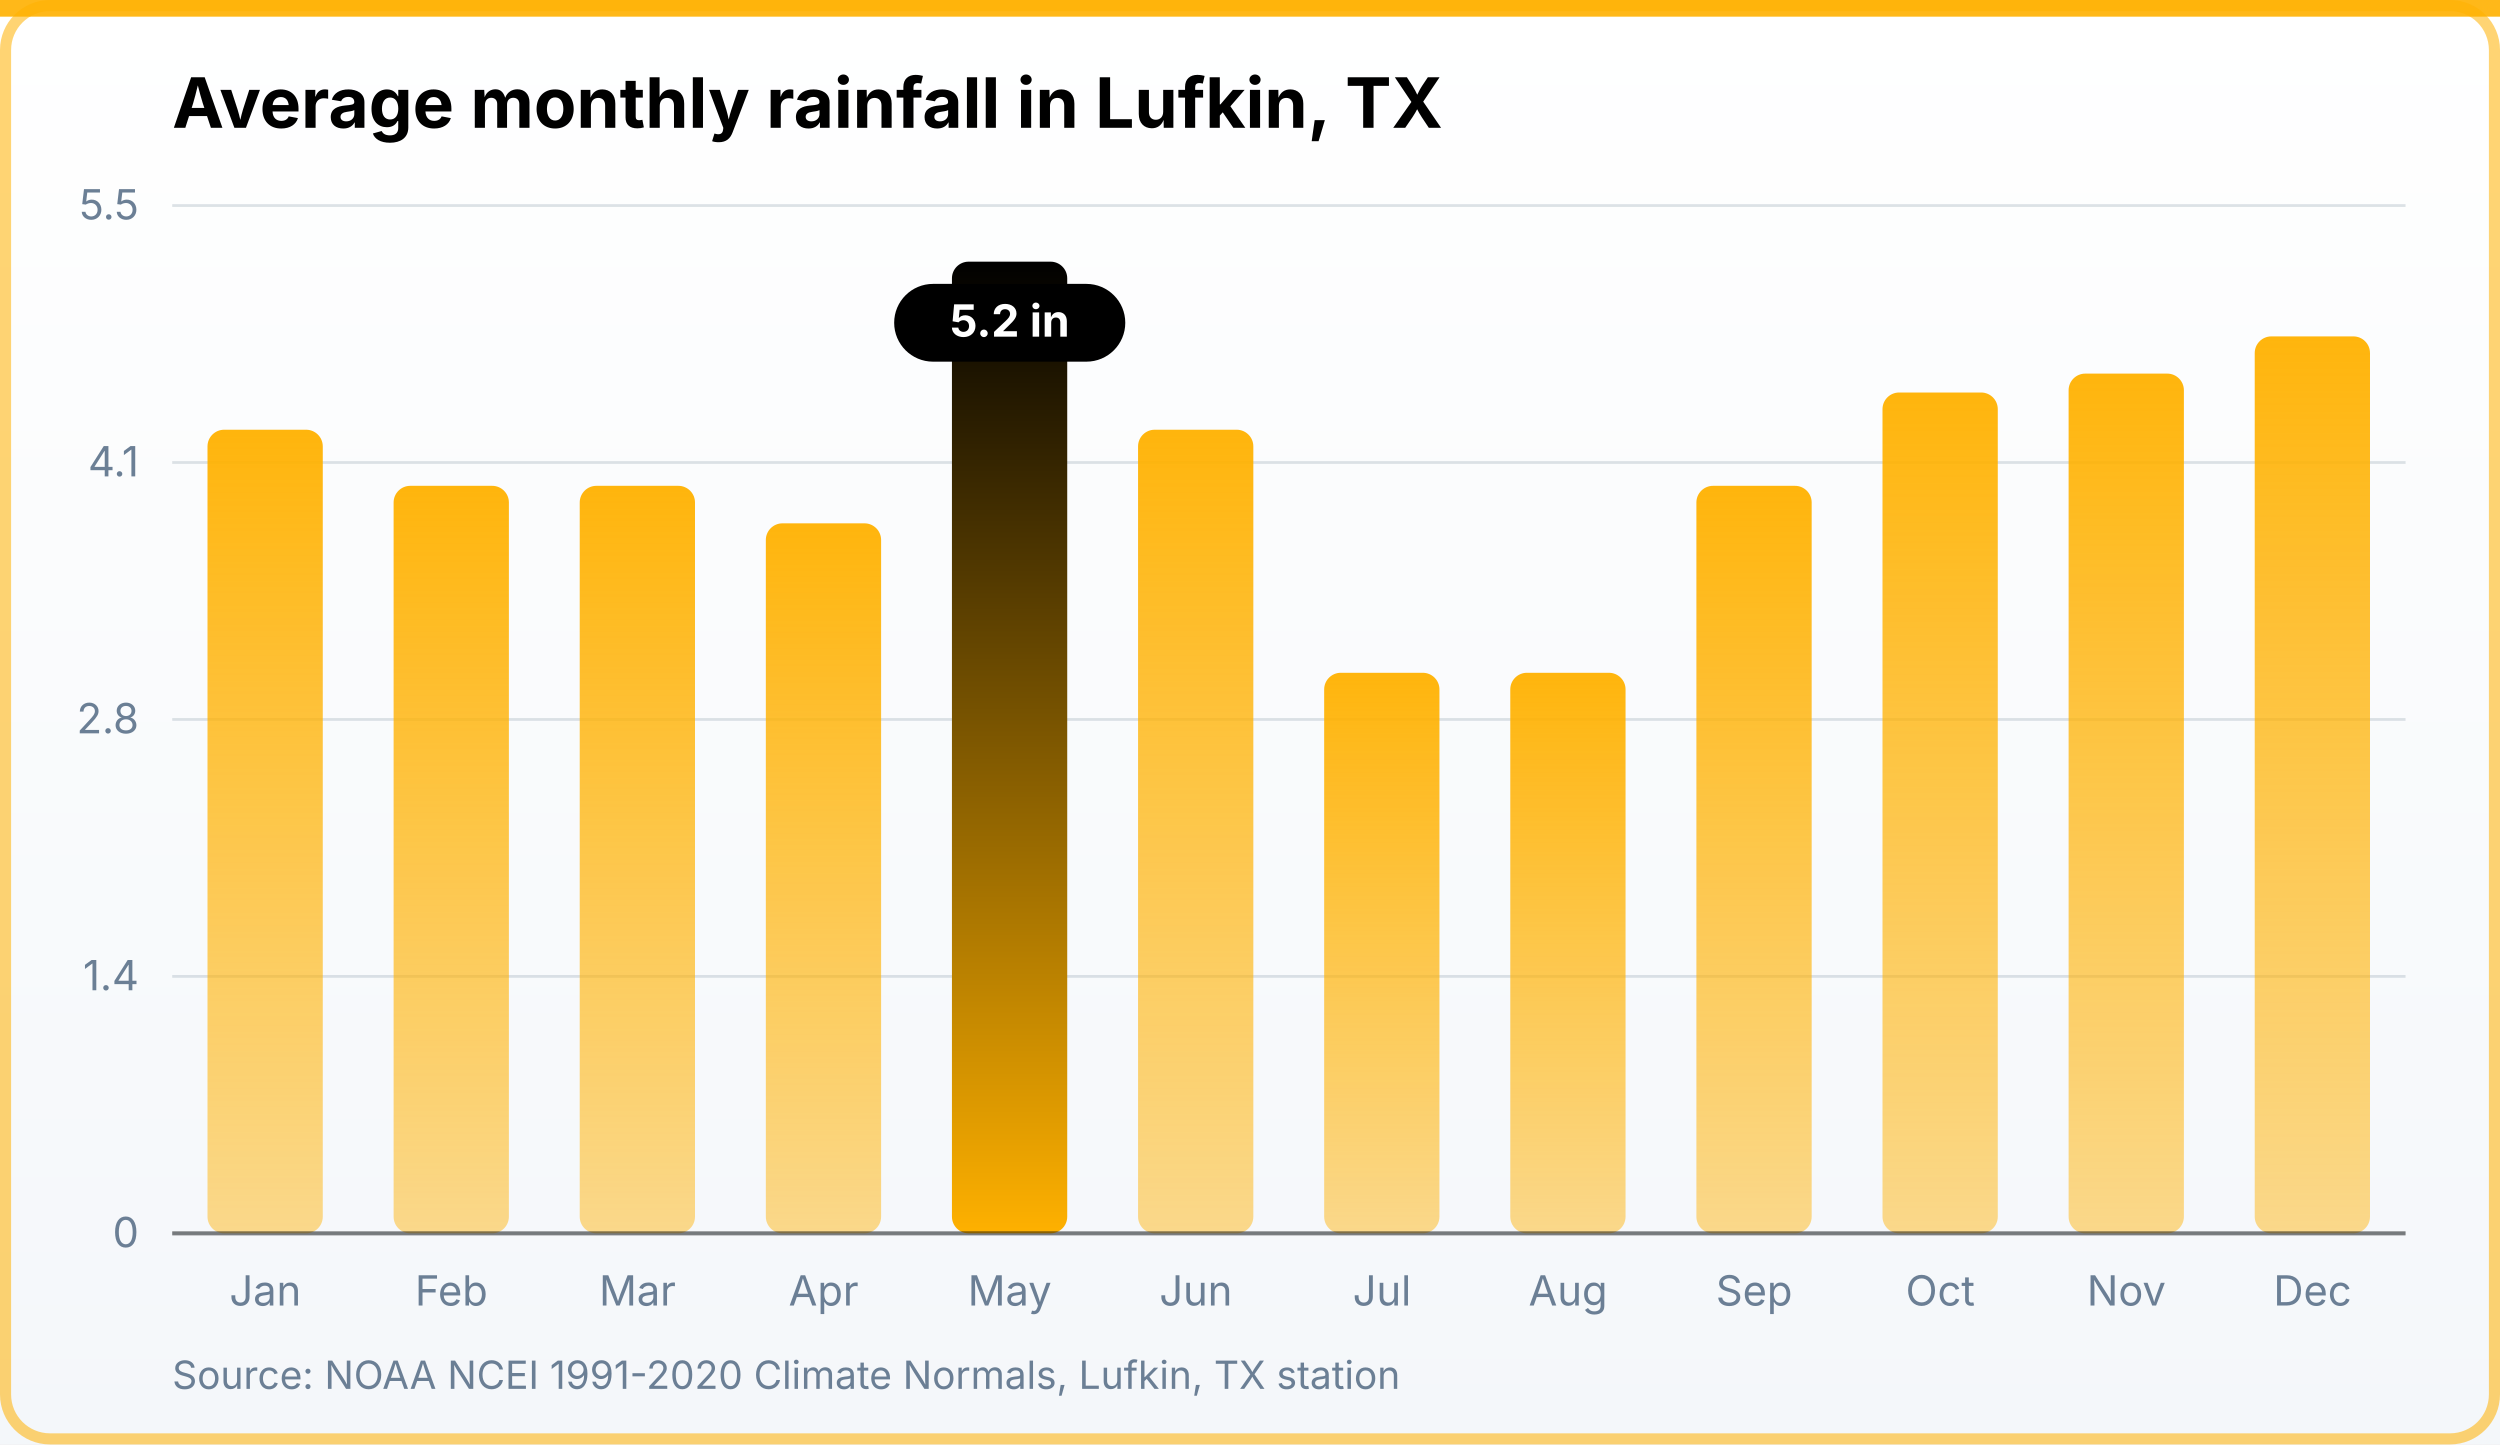
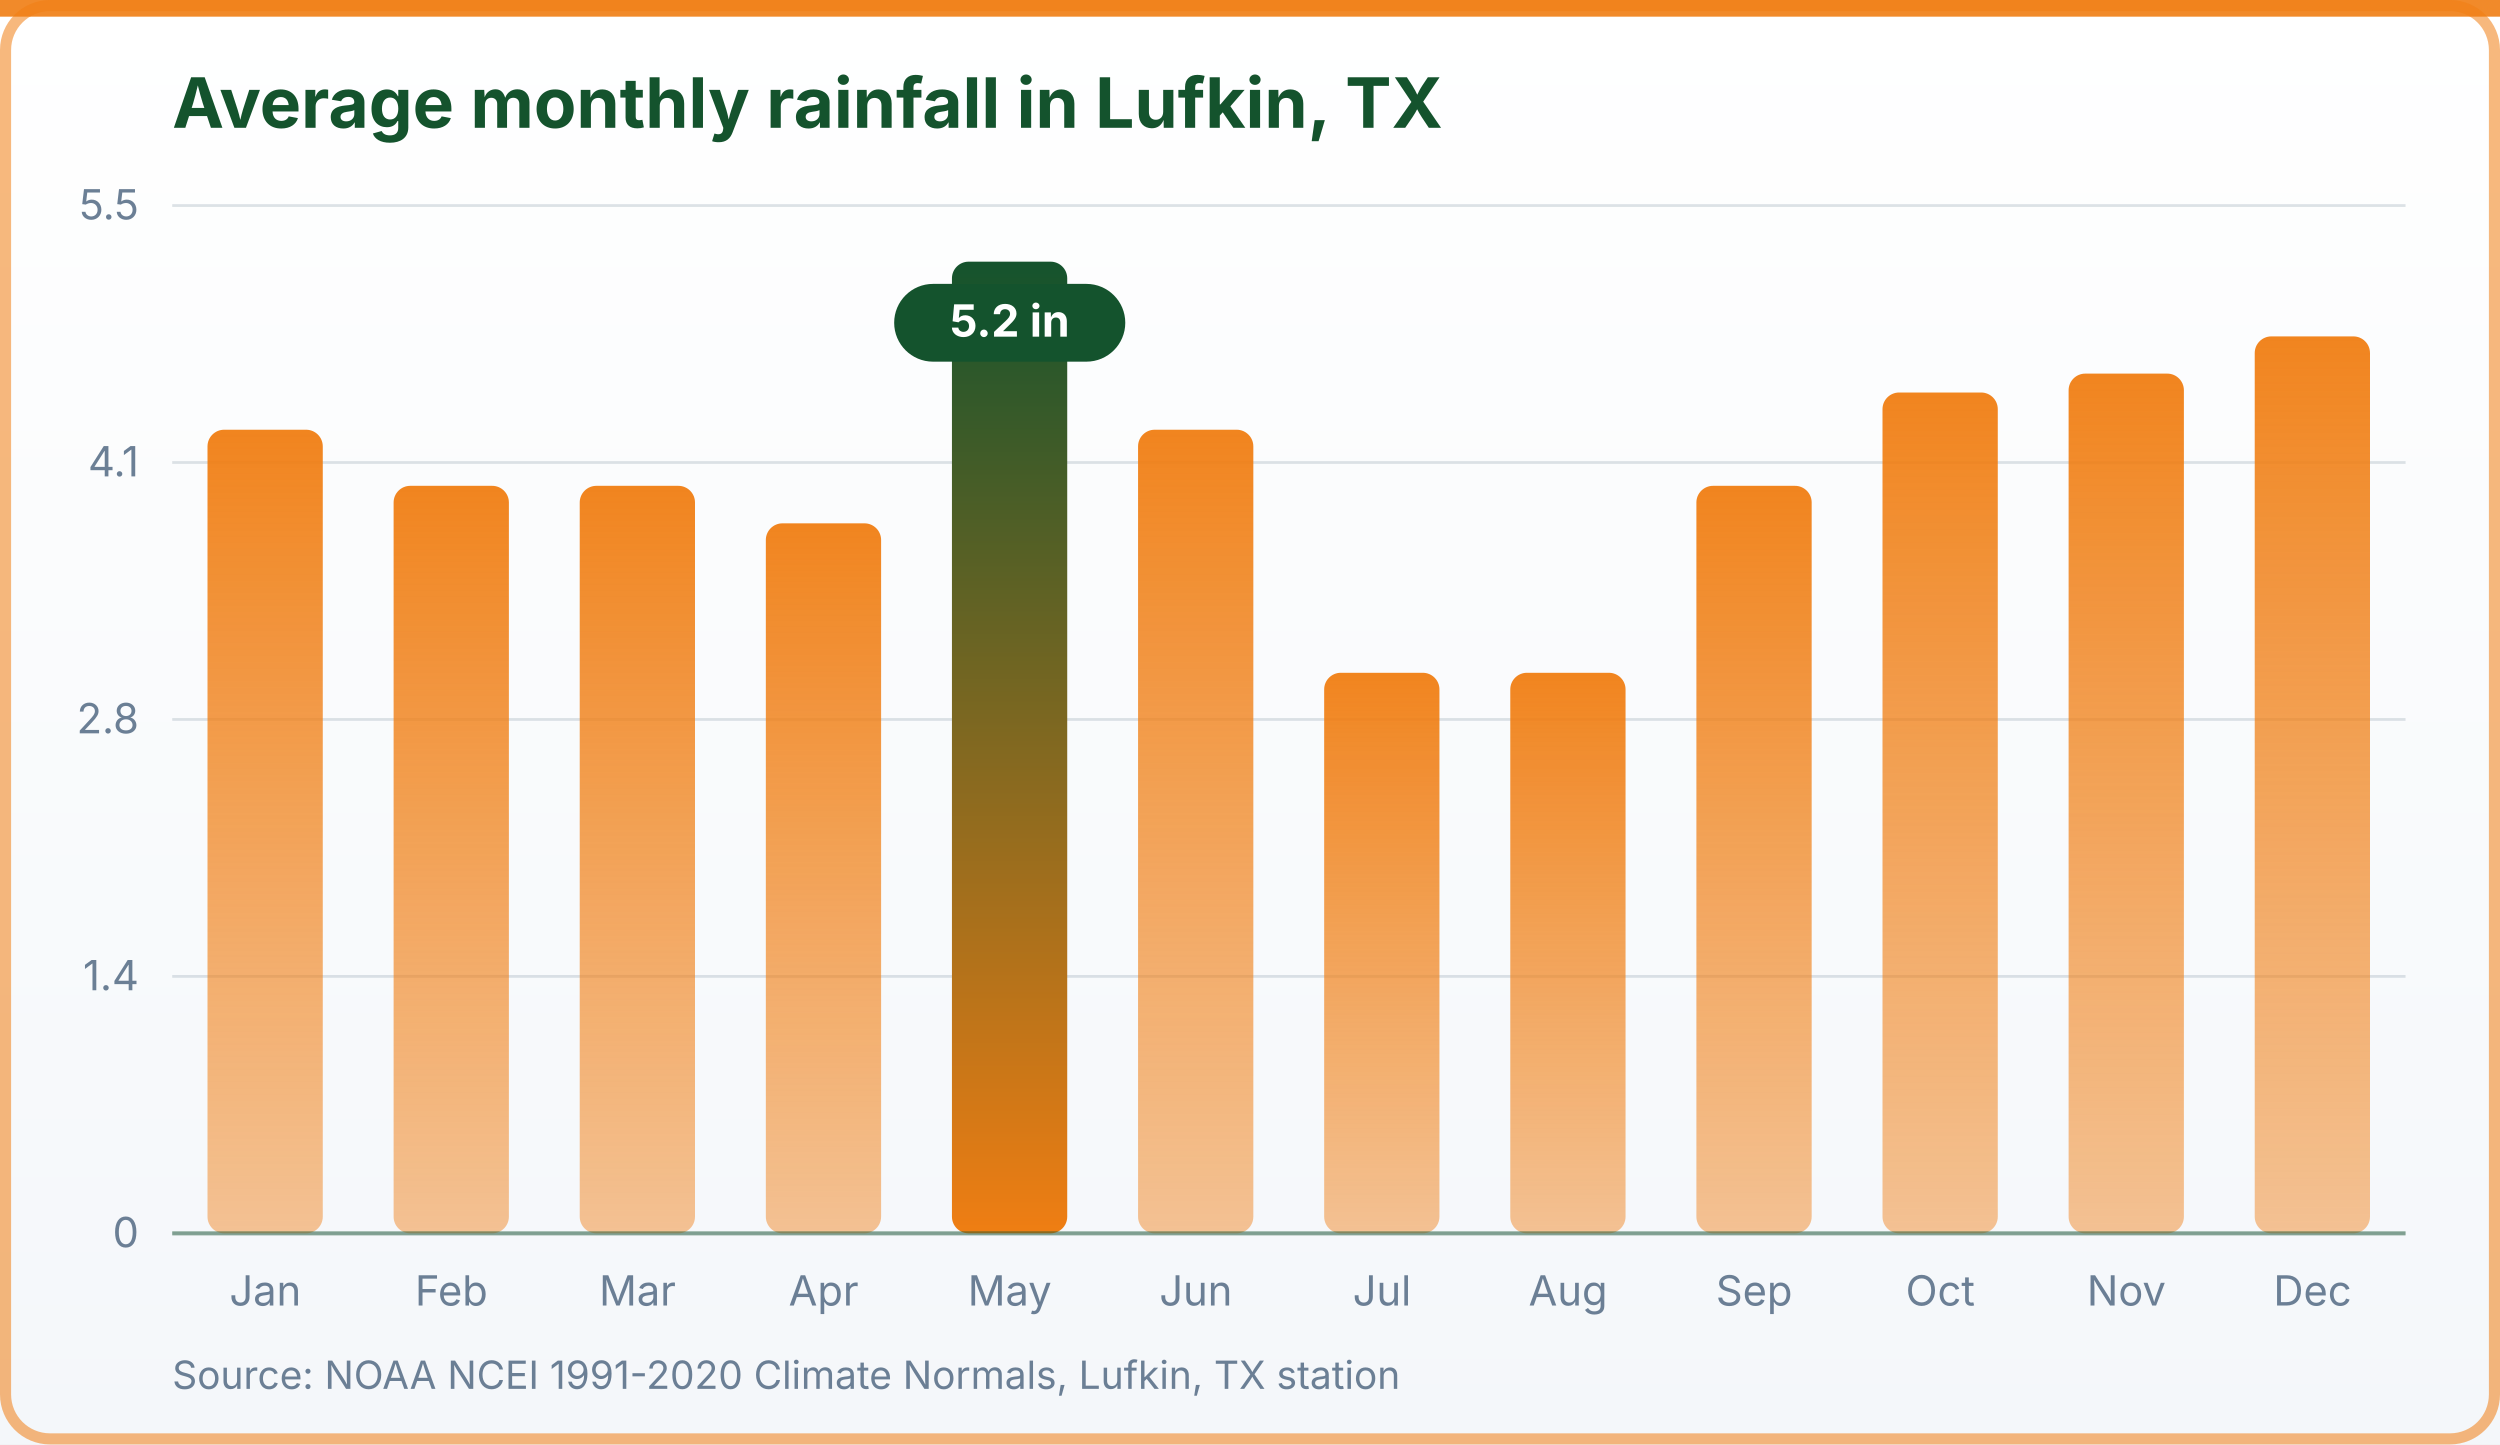
<svg xmlns="http://www.w3.org/2000/svg" viewBox="0 0 900 520" width="900" height="520" role="img">
  <defs>
    <linearGradient id="cbg" x1="0" y1="0" x2="0" y2="1">
      <stop offset="0" stop-color="#ffffff" />
      <stop offset="1" stop-color="#f4f7fa" />
    </linearGradient>
    <linearGradient id="barg" x1="0" y1="0" x2="0" y2="1">
-       <stop offset="0" stop-color="#FFB100" stop-opacity=".95" />
-       <stop offset="1" stop-color="#FFB100" stop-opacity=".45" />
+       <stop offset="0" stop-color="#F07E13" stop-opacity=".95" />
+       <stop offset="1" stop-color="#F07E13" stop-opacity=".45" />
    </linearGradient>
    <linearGradient id="barp" x1="0" y1="0" x2="0" y2="1">
-       <stop offset="0" stop-color="#000000" />
-       <stop offset="1" stop-color="#FFB100" />
+       <stop offset="0" stop-color="#14532D" />
+       <stop offset="1" stop-color="#F07E13" />
    </linearGradient>
  </defs>
  <rect width="900" height="520" fill="url(#cbg)" />
-   <rect x="0" y="0" width="900" height="6" fill="#FFB100" fill-opacity=".9" />
-   <text x="62" y="46" font-family="system-ui,-apple-system,Segoe UI,sans-serif" font-size="25" font-weight="700" fill="#000000">Average monthly rainfall in Lufkin, TX</text>
+   <rect x="0" y="0" width="900" height="6" fill="#F07E13" fill-opacity=".9" />
+   <text x="62" y="46" font-family="system-ui,-apple-system,Segoe UI,sans-serif" font-size="25" font-weight="700" fill="#14532D">Average monthly rainfall in Lufkin, TX</text>
  <line x1="62" y1="444" x2="866" y2="444" stroke="#6b7f95" stroke-opacity=".22" stroke-width="1" />
  <text x="50" y="449" text-anchor="end" font-family="system-ui,-apple-system,Segoe UI,sans-serif" font-size="15" fill="#6b7f95">0</text>
  <line x1="62" y1="351.5" x2="866" y2="351.5" stroke="#6b7f95" stroke-opacity=".22" stroke-width="1" />
  <text x="50" y="356.5" text-anchor="end" font-family="system-ui,-apple-system,Segoe UI,sans-serif" font-size="15" fill="#6b7f95">1.4</text>
  <line x1="62" y1="259" x2="866" y2="259" stroke="#6b7f95" stroke-opacity=".22" stroke-width="1" />
  <text x="50" y="264" text-anchor="end" font-family="system-ui,-apple-system,Segoe UI,sans-serif" font-size="15" fill="#6b7f95">2.8</text>
  <line x1="62" y1="166.5" x2="866" y2="166.5" stroke="#6b7f95" stroke-opacity=".22" stroke-width="1" />
  <text x="50" y="171.5" text-anchor="end" font-family="system-ui,-apple-system,Segoe UI,sans-serif" font-size="15" fill="#6b7f95">4.1</text>
  <line x1="62" y1="74" x2="866" y2="74" stroke="#6b7f95" stroke-opacity=".22" stroke-width="1" />
  <text x="50" y="79" text-anchor="end" font-family="system-ui,-apple-system,Segoe UI,sans-serif" font-size="15" fill="#6b7f95">5.5</text>
  <rect x="74.7" y="154.7" width="41.5" height="289.3" rx="6" fill="url(#barg)" />
  <text x="95.5" y="470" text-anchor="middle" font-family="system-ui,-apple-system,Segoe UI,sans-serif" font-size="15" fill="#6b7f95">Jan</text>
  <rect x="141.7" y="174.9" width="41.5" height="269.1" rx="6" fill="url(#barg)" />
  <text x="162.5" y="470" text-anchor="middle" font-family="system-ui,-apple-system,Segoe UI,sans-serif" font-size="15" fill="#6b7f95">Feb</text>
  <rect x="208.7" y="174.9" width="41.5" height="269.1" rx="6" fill="url(#barg)" />
  <text x="229.5" y="470" text-anchor="middle" font-family="system-ui,-apple-system,Segoe UI,sans-serif" font-size="15" fill="#6b7f95">Mar</text>
  <rect x="275.7" y="188.4" width="41.5" height="255.6" rx="6" fill="url(#barg)" />
  <text x="296.5" y="470" text-anchor="middle" font-family="system-ui,-apple-system,Segoe UI,sans-serif" font-size="15" fill="#6b7f95">Apr</text>
  <rect x="342.7" y="94.2" width="41.5" height="349.8" rx="6" fill="url(#barp)" />
  <text x="363.5" y="470" text-anchor="middle" font-family="system-ui,-apple-system,Segoe UI,sans-serif" font-size="15" fill="#6b7f95">May</text>
  <rect x="409.7" y="154.7" width="41.5" height="289.3" rx="6" fill="url(#barg)" />
  <text x="430.5" y="470" text-anchor="middle" font-family="system-ui,-apple-system,Segoe UI,sans-serif" font-size="15" fill="#6b7f95">Jun</text>
  <rect x="476.7" y="242.2" width="41.5" height="201.8" rx="6" fill="url(#barg)" />
  <text x="497.5" y="470" text-anchor="middle" font-family="system-ui,-apple-system,Segoe UI,sans-serif" font-size="15" fill="#6b7f95">Jul</text>
  <rect x="543.7" y="242.2" width="41.5" height="201.8" rx="6" fill="url(#barg)" />
  <text x="564.5" y="470" text-anchor="middle" font-family="system-ui,-apple-system,Segoe UI,sans-serif" font-size="15" fill="#6b7f95">Aug</text>
  <rect x="610.7" y="174.9" width="41.5" height="269.1" rx="6" fill="url(#barg)" />
  <text x="631.5" y="470" text-anchor="middle" font-family="system-ui,-apple-system,Segoe UI,sans-serif" font-size="15" fill="#6b7f95">Sep</text>
  <rect x="677.7" y="141.3" width="41.5" height="302.7" rx="6" fill="url(#barg)" />
  <text x="698.5" y="470" text-anchor="middle" font-family="system-ui,-apple-system,Segoe UI,sans-serif" font-size="15" fill="#6b7f95">Oct</text>
  <rect x="744.7" y="134.5" width="41.5" height="309.5" rx="6" fill="url(#barg)" />
  <text x="765.5" y="470" text-anchor="middle" font-family="system-ui,-apple-system,Segoe UI,sans-serif" font-size="15" fill="#6b7f95">Nov</text>
  <rect x="811.7" y="121.1" width="41.5" height="322.9" rx="6" fill="url(#barg)" />
  <text x="832.5" y="470" text-anchor="middle" font-family="system-ui,-apple-system,Segoe UI,sans-serif" font-size="15" fill="#6b7f95">Dec</text>
-   <rect x="321.9" y="102.2" width="83.2" height="28" rx="14" fill="#000000" />
+   <rect x="321.9" y="102.2" width="83.2" height="28" rx="14" fill="#14532D" />
  <text x="363.5" y="121.2" text-anchor="middle" font-family="system-ui,-apple-system,Segoe UI,sans-serif" font-size="16" font-weight="700" fill="#ffffff">5.2 in</text>
-   <line x1="62" y1="444" x2="866" y2="444" stroke="#000000" stroke-opacity=".45" stroke-width="1.5" />
+   <line x1="62" y1="444" x2="866" y2="444" stroke="#14532D" stroke-opacity=".45" stroke-width="1.5" />
  <text x="62" y="500" font-family="system-ui,-apple-system,Segoe UI,sans-serif" font-size="14" fill="#6b7f95">Source: NOAA NCEI 1991-2020 Climate Normals, Lufkin, TX station</text>
-   <rect x="2" y="2" width="896" height="516" rx="16" fill="none" stroke="#FFB100" stroke-opacity=".55" stroke-width="4" />
+   <rect x="2" y="2" width="896" height="516" rx="16" fill="none" stroke="#F07E13" stroke-opacity=".55" stroke-width="4" />
</svg>
